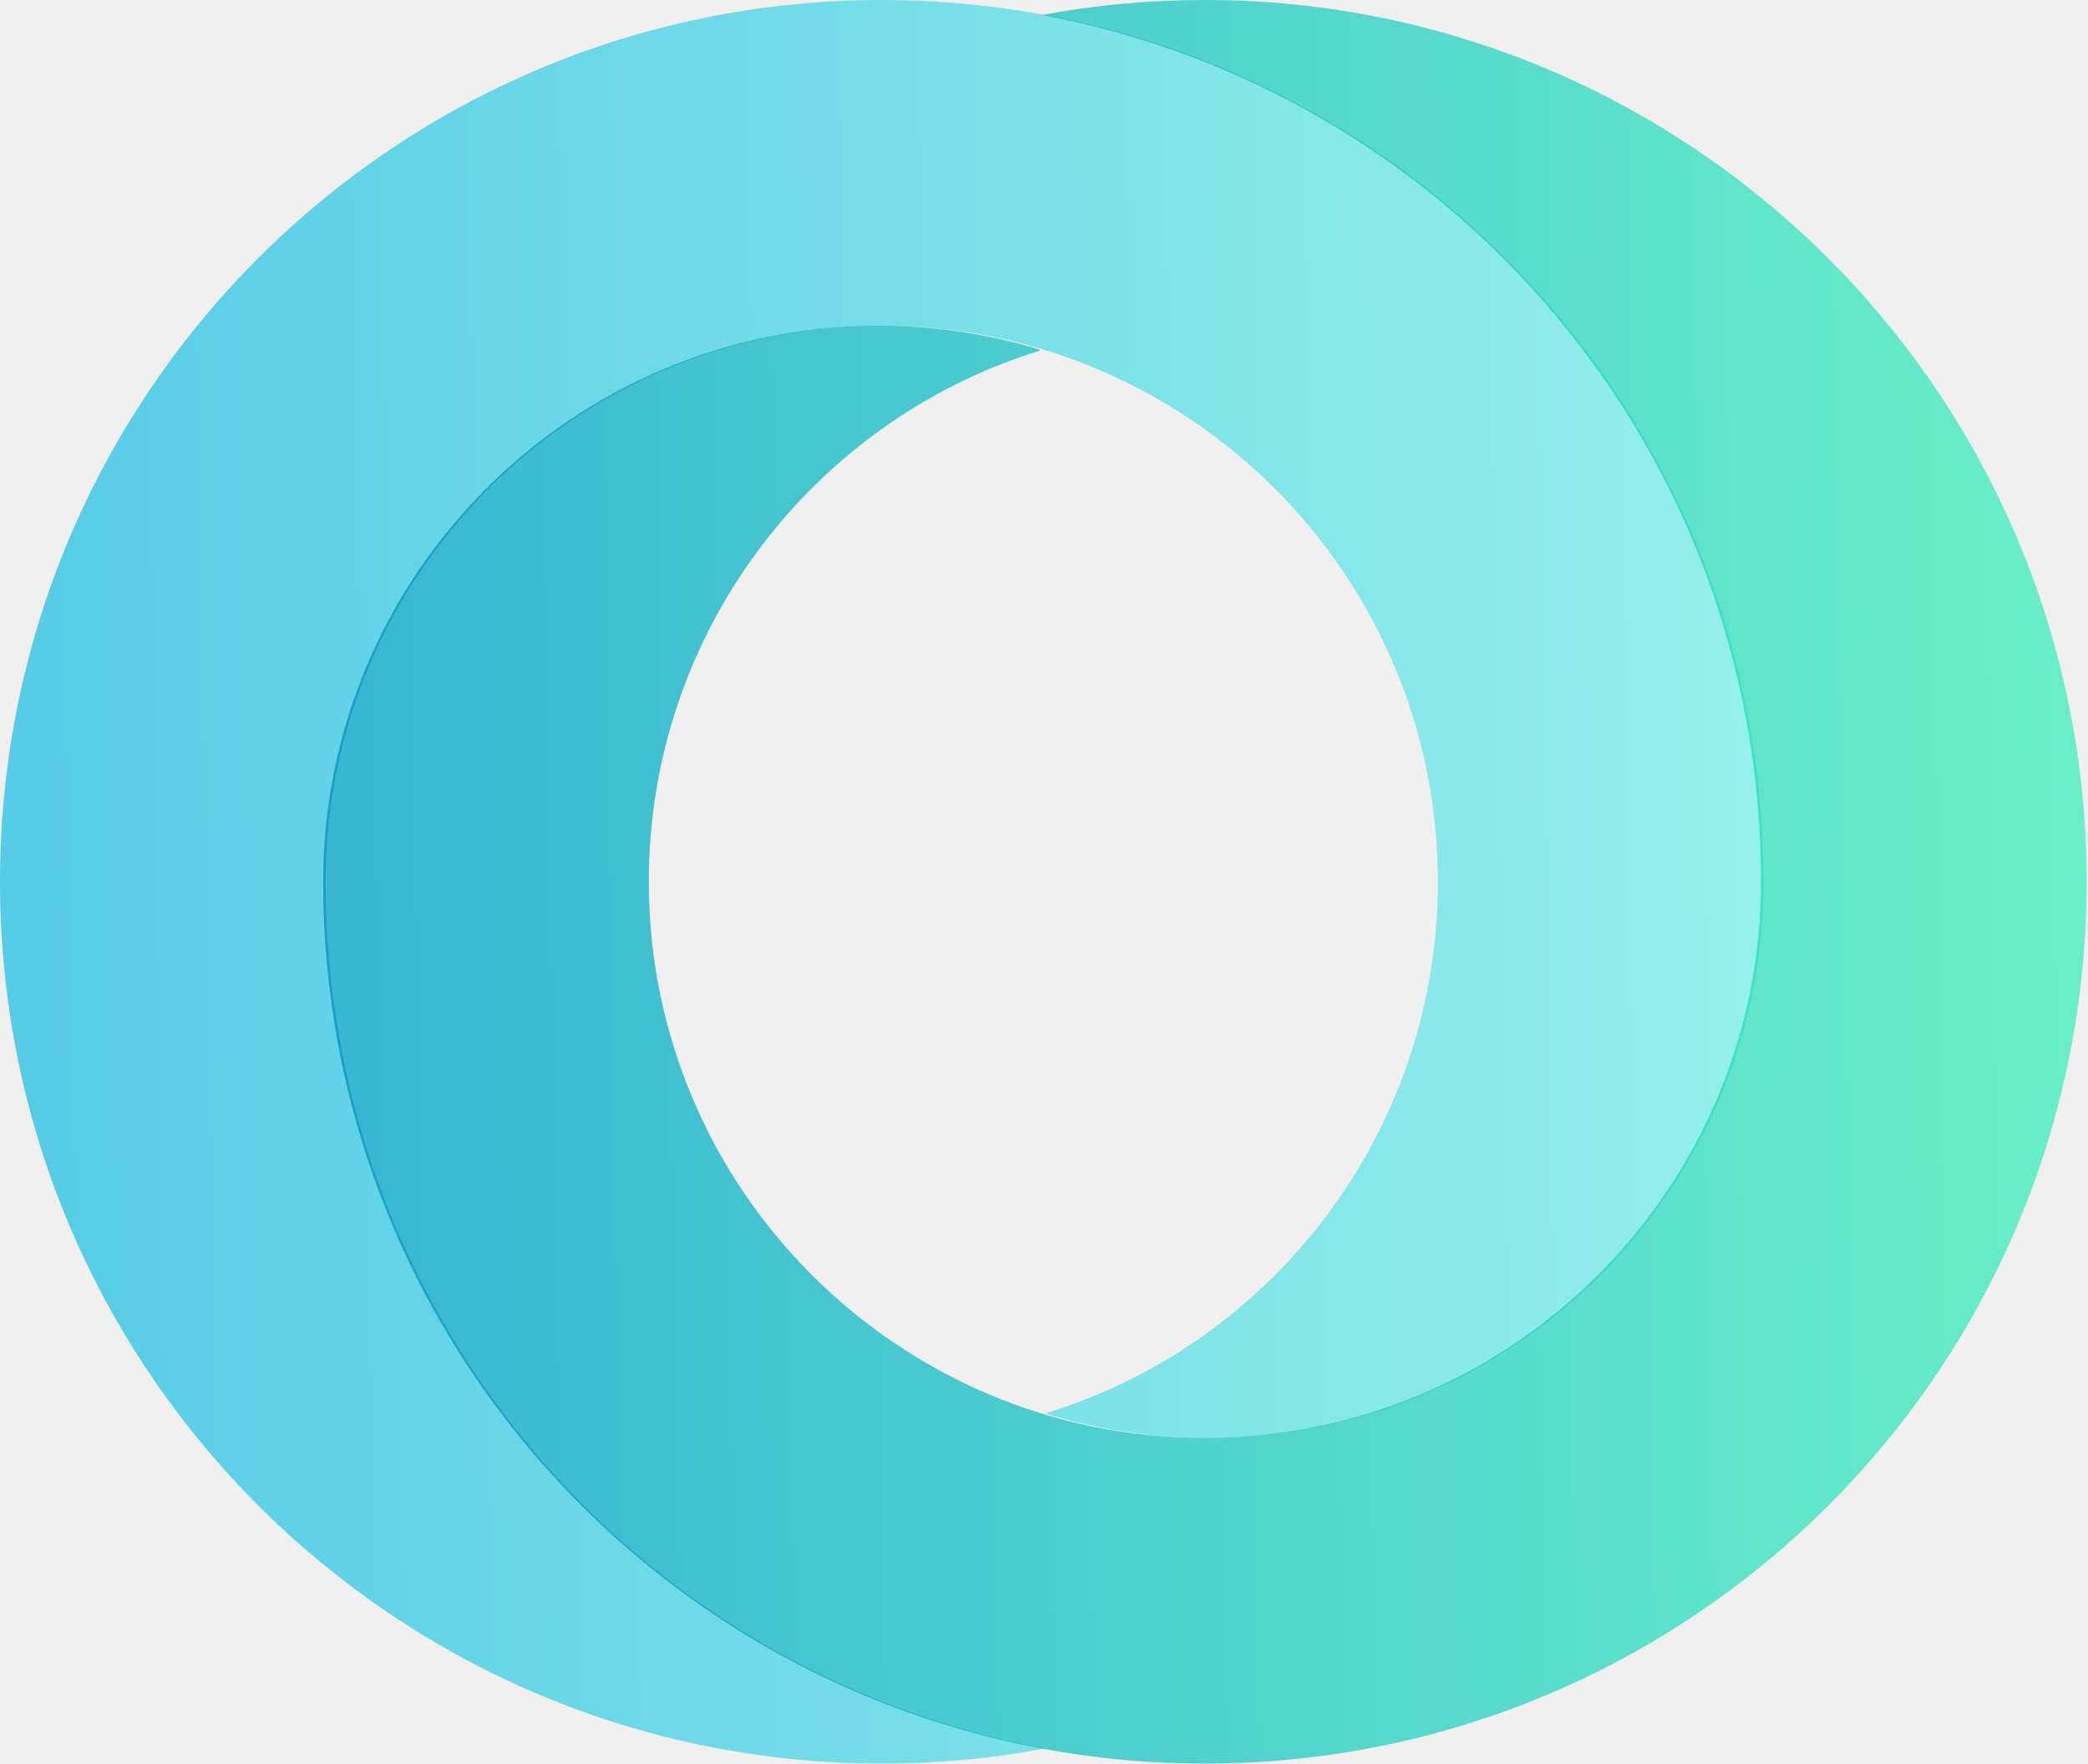
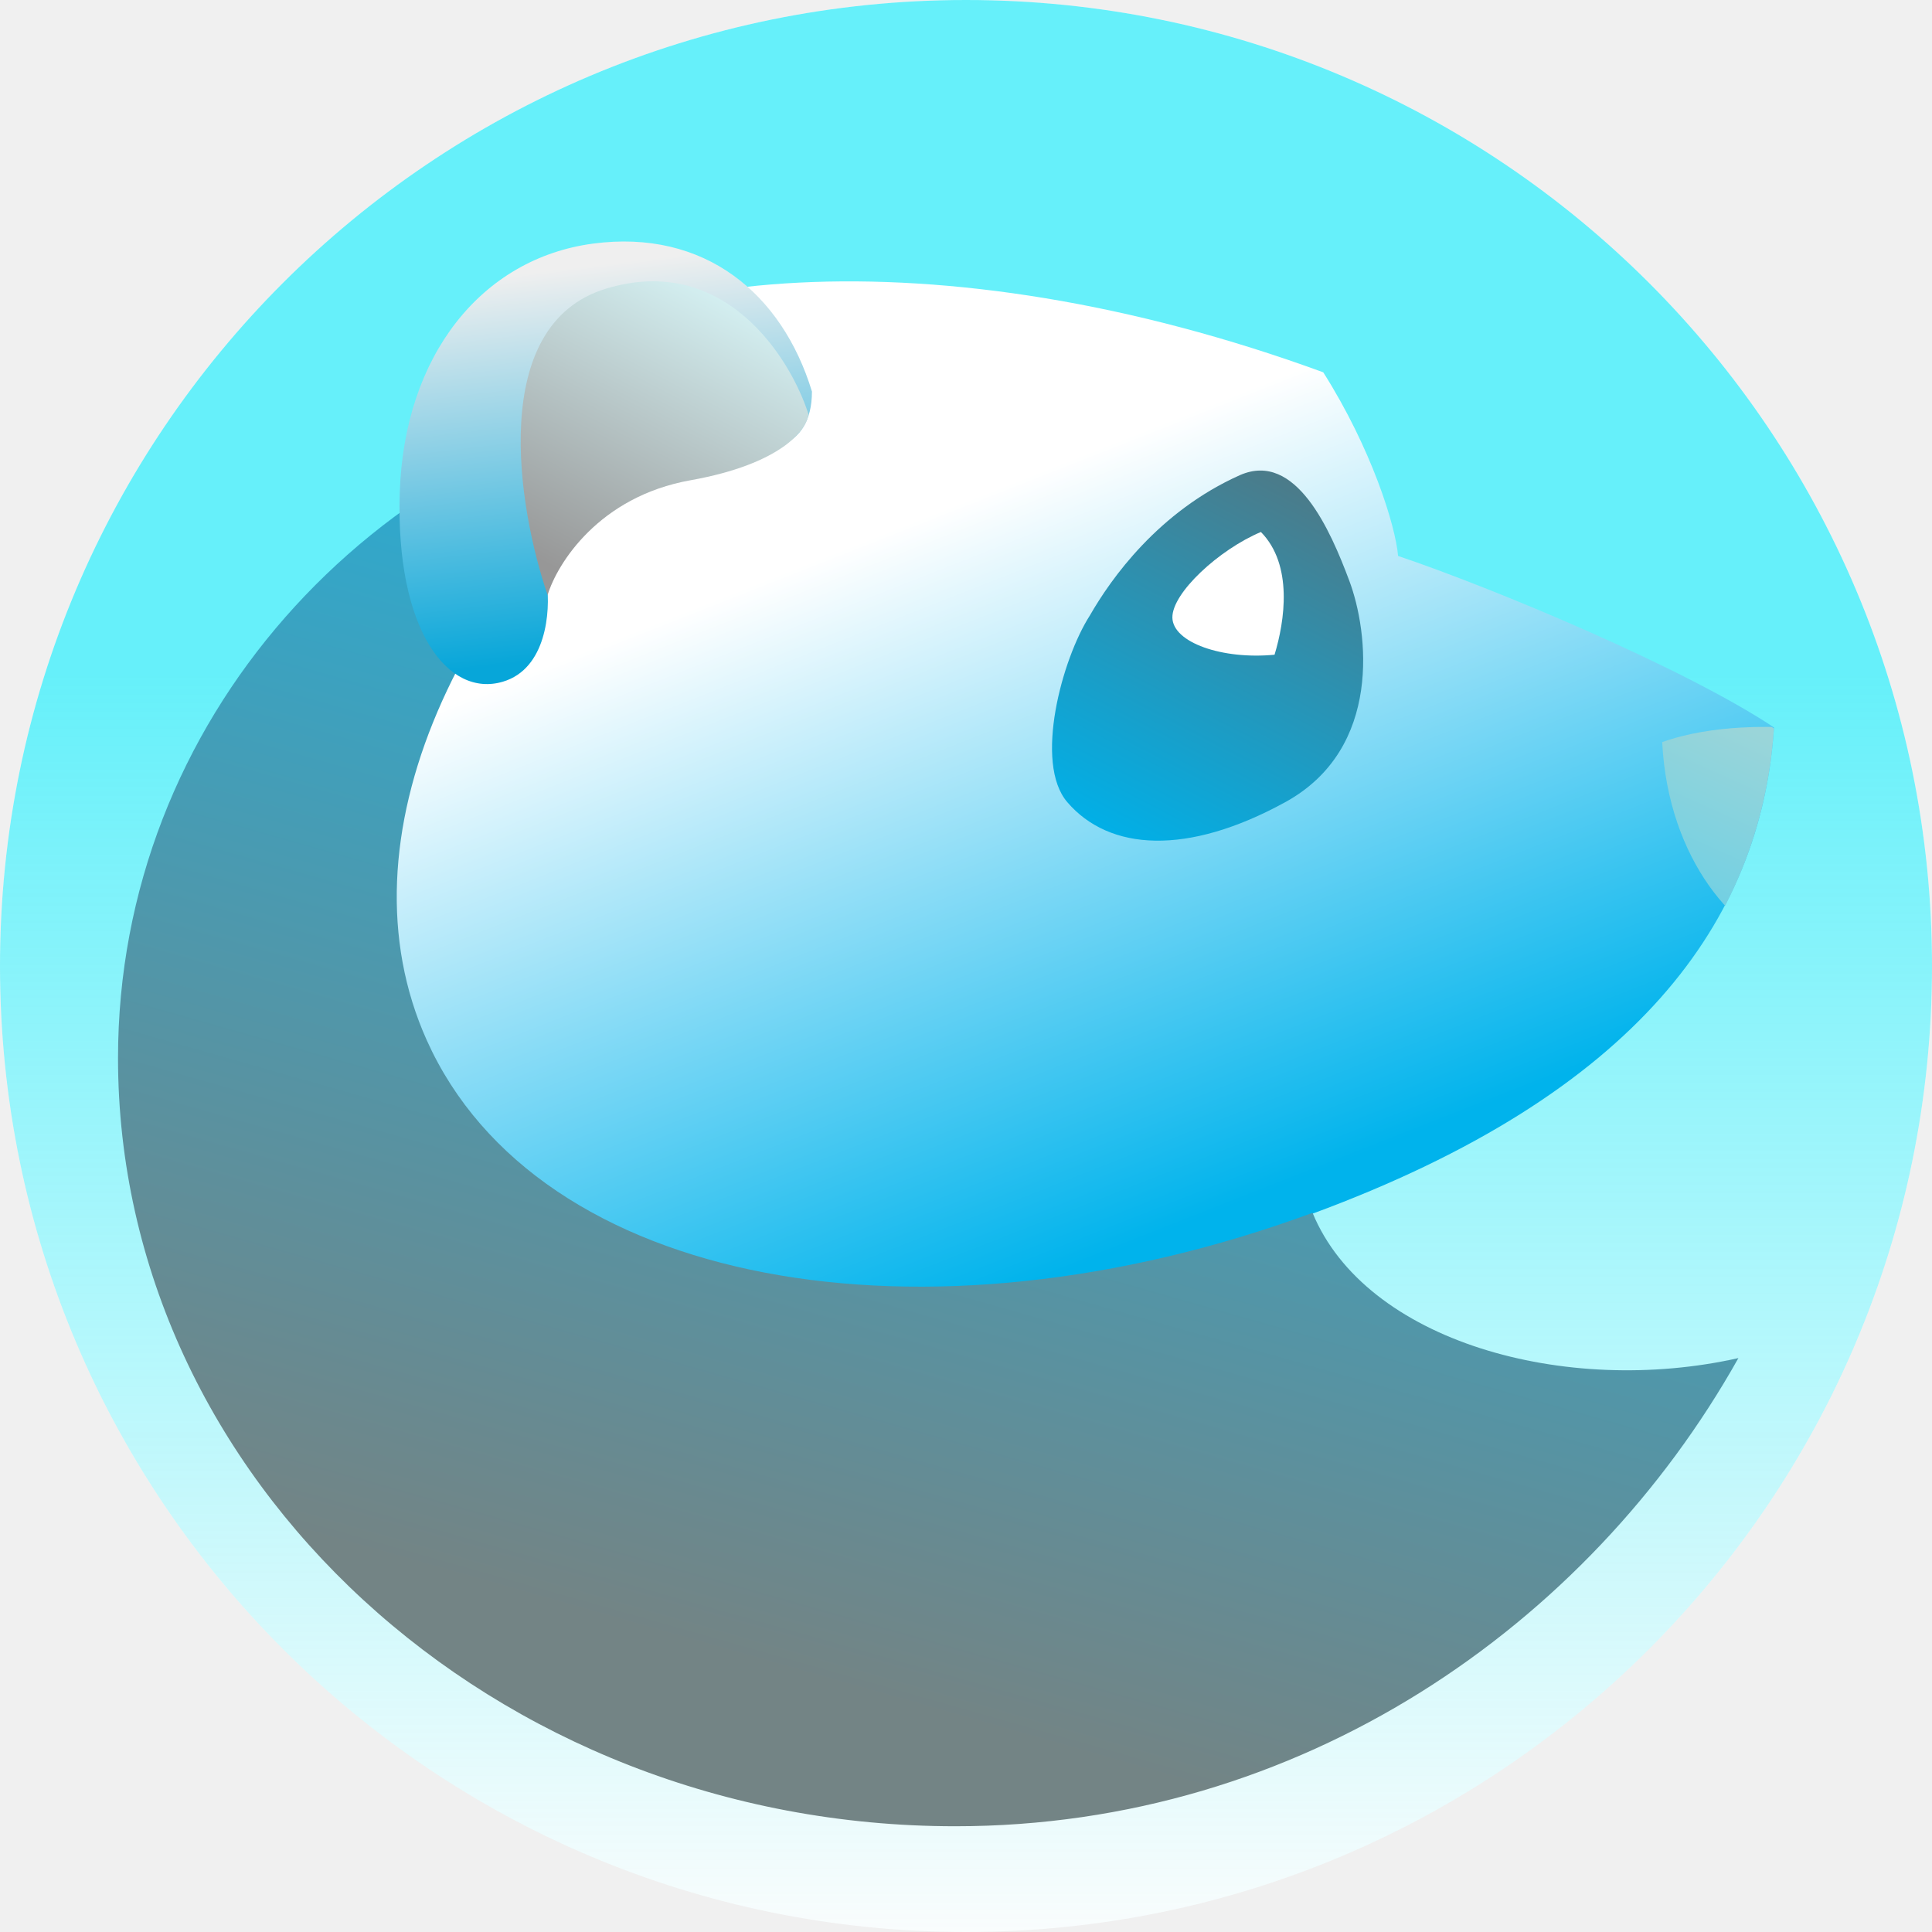
- <svg xmlns="http://www.w3.org/2000/svg" width="148" height="125" viewBox="0 0 148 125" fill="none">
-   <g style="mix-blend-mode:multiply">
-     <path d="M85.405 0C81.499 0 77.592 0.355 73.864 1.065C102.894 6.481 124.822 31.871 124.822 62.5C124.822 84.251 107.156 101.918 85.405 101.918C63.654 101.918 45.987 84.251 45.987 62.5C45.987 44.833 57.617 29.829 73.686 24.858V24.769C70.135 23.704 66.317 23.082 62.322 23.082C40.572 23.082 22.905 40.749 22.905 62.5C22.905 97.035 50.87 125 85.405 125C119.94 125 147.905 97.035 147.905 62.5C147.905 27.965 119.851 0 85.405 0Z" fill="url(#paint0_linear)" />
-   </g>
-   <g style="mix-blend-mode:multiply">
-     <path d="M62.5 0C27.965 0 0 27.965 0 62.5C0 97.035 27.965 125 62.5 125C66.406 125 70.312 124.645 74.041 123.935C45.011 118.519 23.082 93.129 23.082 62.5C23.082 40.749 40.749 23.082 62.5 23.082C84.251 23.082 101.918 40.749 101.918 62.5C101.918 80.167 90.288 95.171 74.219 100.142V100.231C77.77 101.296 81.587 101.918 85.582 101.918C107.333 101.918 125 84.251 125 62.5C125 27.965 97.035 0 62.5 0Z" fill="url(#paint1_linear)" />
-   </g>
+ <svg xmlns="http://www.w3.org/2000/svg" xmlns:xlink="http://www.w3.org/1999/xlink" width="34px" height="34px" viewBox="0 0 34 34" version="1.1">
  <defs>
-     <linearGradient id="paint0_linear" x1="149.662" y1="13.889" x2="25.025" y2="16.028" gradientUnits="userSpaceOnUse">
-       <stop stop-color="#72FFD5" />
-       <stop offset="1" stop-color="#3DC2DF" />
+     <linearGradient x1="50%" y1="34.991%" x2="50%" y2="101.315%" id="linearGradient-1">
+       <stop stop-color="#01E8F8" offset="0%" />
+       <stop stop-color="#01E8F8" stop-opacity="0" offset="100%" />
    </linearGradient>
-     <linearGradient id="paint1_linear" x1="126.757" y1="13.889" x2="2.12" y2="16.028" gradientUnits="userSpaceOnUse">
-       <stop stop-color="#A0FFF9" />
-       <stop offset="1" stop-color="#5CD9F4" />
+     <linearGradient x1="42.563%" y1="20.96%" x2="71.526%" y2="76.053%" id="linearGradient-2">
+       <stop stop-color="#FFFFFF" offset="0%" />
+       <stop stop-color="#00B3EC" offset="100%" />
+     </linearGradient>
+     <path d="M9.443,0.711 C2.675,-1.765 2.808,2.962 0.469,5.355 C-0.879,10.747 0.767,7.882 5.614,13.389 C7.455,15.253 5.878,15.114 7.512,14.792 C9.038,14.248 7.104,16.575 8.425,16.516 C8.365,16.799 9.195,15.801 9.25,15.519 C14.973,13.407 17.227,10.214 17.45,6.813 C15.87,5.762 12.444,4.51 10.76,3.942 C10.716,3.409 10.288,2.044 9.443,0.711 Z" id="path-3" />
+     <linearGradient x1="69.858%" y1="5.203%" x2="-23.227%" y2="304.891%" id="linearGradient-5">
+       <stop stop-color="#9AD5D9" offset="0%" />
+       <stop stop-color="#00C2FF" offset="100%" />
+     </linearGradient>
+     <linearGradient x1="127.846%" y1="-16.592%" x2="67.502%" y2="121.184%" id="linearGradient-6">
+       <stop stop-color="#656969" offset="0%" />
+       <stop stop-color="#00B0E8" offset="100%" />
+     </linearGradient>
+     <linearGradient x1="42.209%" y1="89.459%" x2="78.911%" y2="-24.913%" id="linearGradient-7">
+       <stop stop-color="#738485" offset="0%" />
+       <stop stop-color="#00C2FF" offset="100%" />
+     </linearGradient>
+     <linearGradient x1="81.458%" y1="1.748%" x2="90.957%" y2="88.313%" id="linearGradient-8">
+       <stop stop-color="#EFEFEF" offset="0%" />
+       <stop stop-color="#07A6D9" offset="100%" />
+     </linearGradient>
+     <linearGradient x1="97.277%" y1="0%" x2="45.794%" y2="107.601%" id="linearGradient-9">
+       <stop stop-color="#DDFDFF" offset="0%" />
+       <stop stop-color="#979797" offset="100%" />
    </linearGradient>
  </defs>
+   <g id="页面-1" stroke="none" stroke-width="1" fill="none" fill-rule="evenodd">
+     <g id="画板">
+       <g id="编组">
+         <circle id="椭圆形备份" fill="#FFFFFF" fill-rule="nonzero" opacity="0.851" cx="17" cy="17" r="17" />
+         <circle id="椭圆形" fill-opacity="0.6" fill="url(#linearGradient-1)" fill-rule="nonzero" cx="17" cy="17" r="17" />
+         <path d="M23.287,6.552 C16.519,4.076 10.494,4.654 8.156,7.048 C6.808,12.44 1.443,15.796 6.808,21.574 C8.649,23.438 16.754,25.655 18.388,25.333 C19.914,24.789 20.948,22.417 22.269,22.358 C22.21,22.64 23.039,21.642 23.094,21.36 C28.817,19.249 30.997,16.203 31.22,12.802 C29.639,11.751 26.288,10.352 24.604,9.784 C24.56,9.251 24.133,7.886 23.287,6.552 Z" id="路径" fill="url(#linearGradient-2)" fill-rule="nonzero" />
+         <g id="Clipped" transform="translate(13.76798, 6.006879)">
+           <mask id="mask-4" fill="white">
+             <use xlink:href="#path-3" />
+           </mask>
+           <g id="路径" />
+           <path d="M15.484,7.053 C16.377,6.734 17.451,6.77 17.982,6.814 L18.142,7.93 C18.23,8.852 18.174,9.84 17.77,10.691 C16.813,10.478 15.59,9.153 15.484,7.053 Z" id="路径" fill="url(#linearGradient-5)" fill-rule="nonzero" mask="url(#mask-4)" />
+         </g>
+         <path d="M21.822,8.361 C20.386,9.002 19.55,10.186 19.18,10.831 C18.688,11.597 18.192,13.43 18.783,14.117 C19.521,14.977 20.895,15.063 22.618,14.117 C24.34,13.172 24.079,11.11 23.746,10.222 C23.414,9.334 22.806,7.931 21.822,8.361 Z" id="路径" fill="url(#linearGradient-6)" fill-rule="nonzero" />
+         <path d="M20.632,10.869 C20.625,10.435 21.453,9.672 22.19,9.362 C22.759,9.941 22.61,10.928 22.43,11.522 C21.509,11.611 20.64,11.307 20.632,10.869 Z" id="路径" fill="#FFFFFF" fill-rule="nonzero" />
+         <path d="M23.099,21.344 C16.234,23.871 9.456,22.635 7.511,18.308 C5.93,14.79 7.999,10.238 12.294,6.801 C6.516,7.804 2.077,12.693 2.077,18.62 C2.077,26.023 8.674,32.139 16.812,32.139 C22.889,32.139 27.948,28.615 30.593,23.9 C27.546,24.585 24.031,23.606 23.099,21.344 Z" id="路径" fill="url(#linearGradient-7)" />
+         <path d="M8.849,11.997 C9.619,11.769 9.687,10.753 9.624,10.274 L10.068,8.731 L12.951,7.869 C13.397,7.985 14.289,7.951 14.289,6.89 C13.764,5.167 12.401,4.027 10.437,4.287 C8.474,4.548 7.111,6.258 7.035,8.675 C6.96,11.092 7.886,12.282 8.849,11.997 Z" id="路径" fill="url(#linearGradient-8)" fill-rule="nonzero" />
+         <path d="M10.662,5.081 C8.581,5.715 9.112,8.939 9.637,10.472 C9.804,9.919 10.54,8.739 12.151,8.452 C13.762,8.164 14.206,7.555 14.227,7.287 C13.906,6.287 12.744,4.446 10.662,5.081 Z" id="路径" fill="url(#linearGradient-9)" fill-rule="nonzero" />
+       </g>
+     </g>
+   </g>
</svg>
